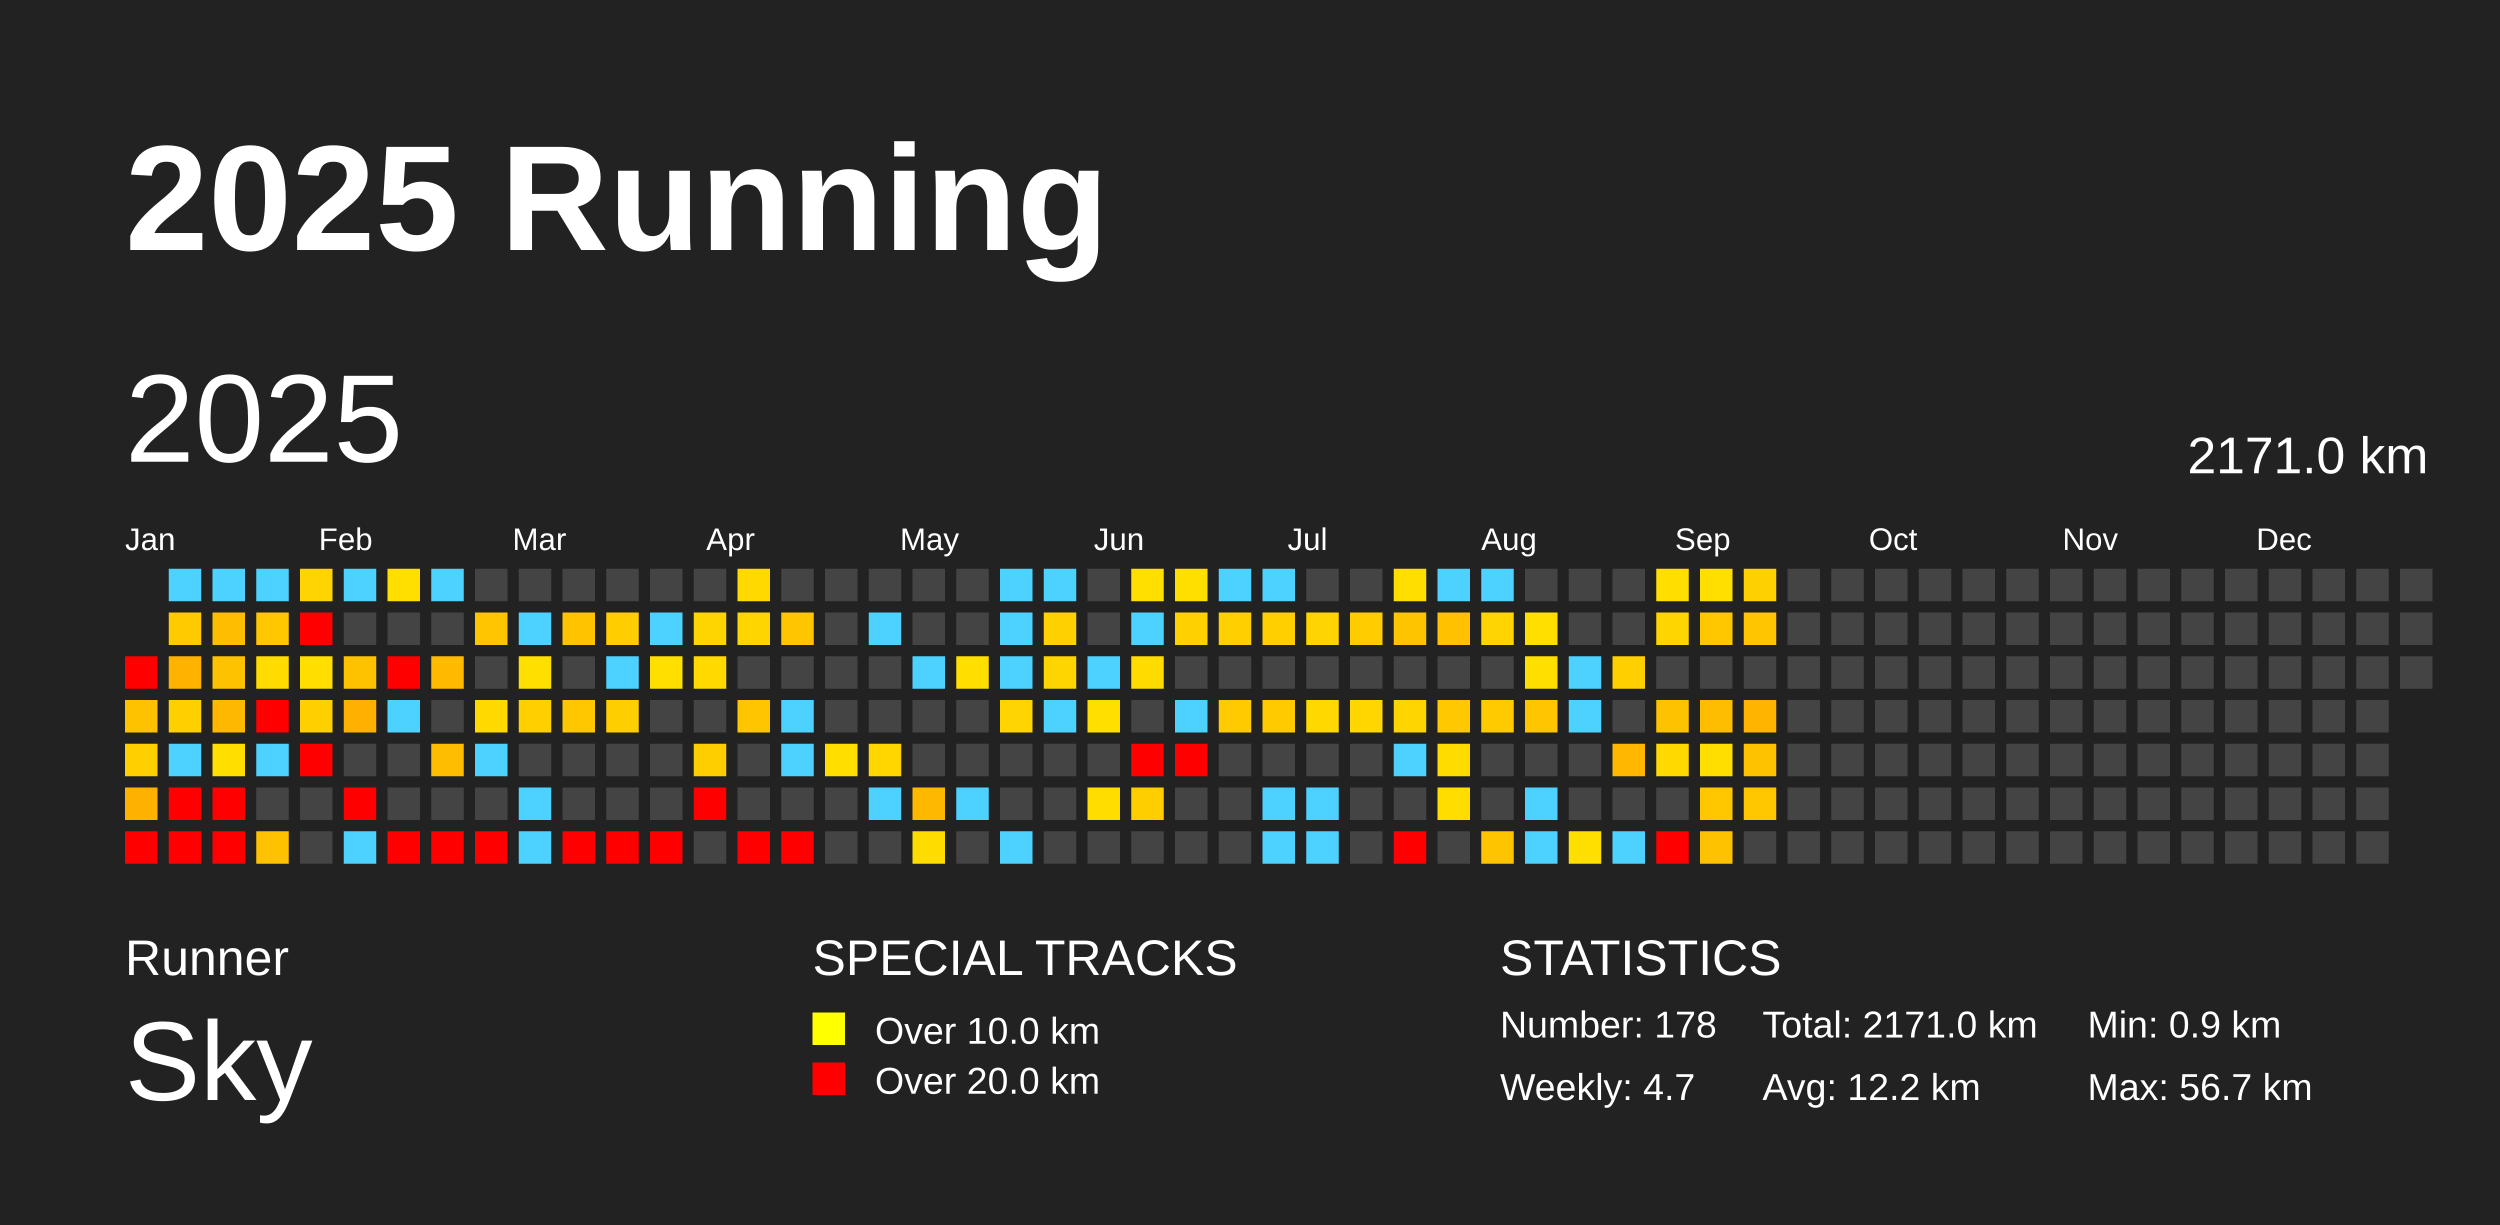
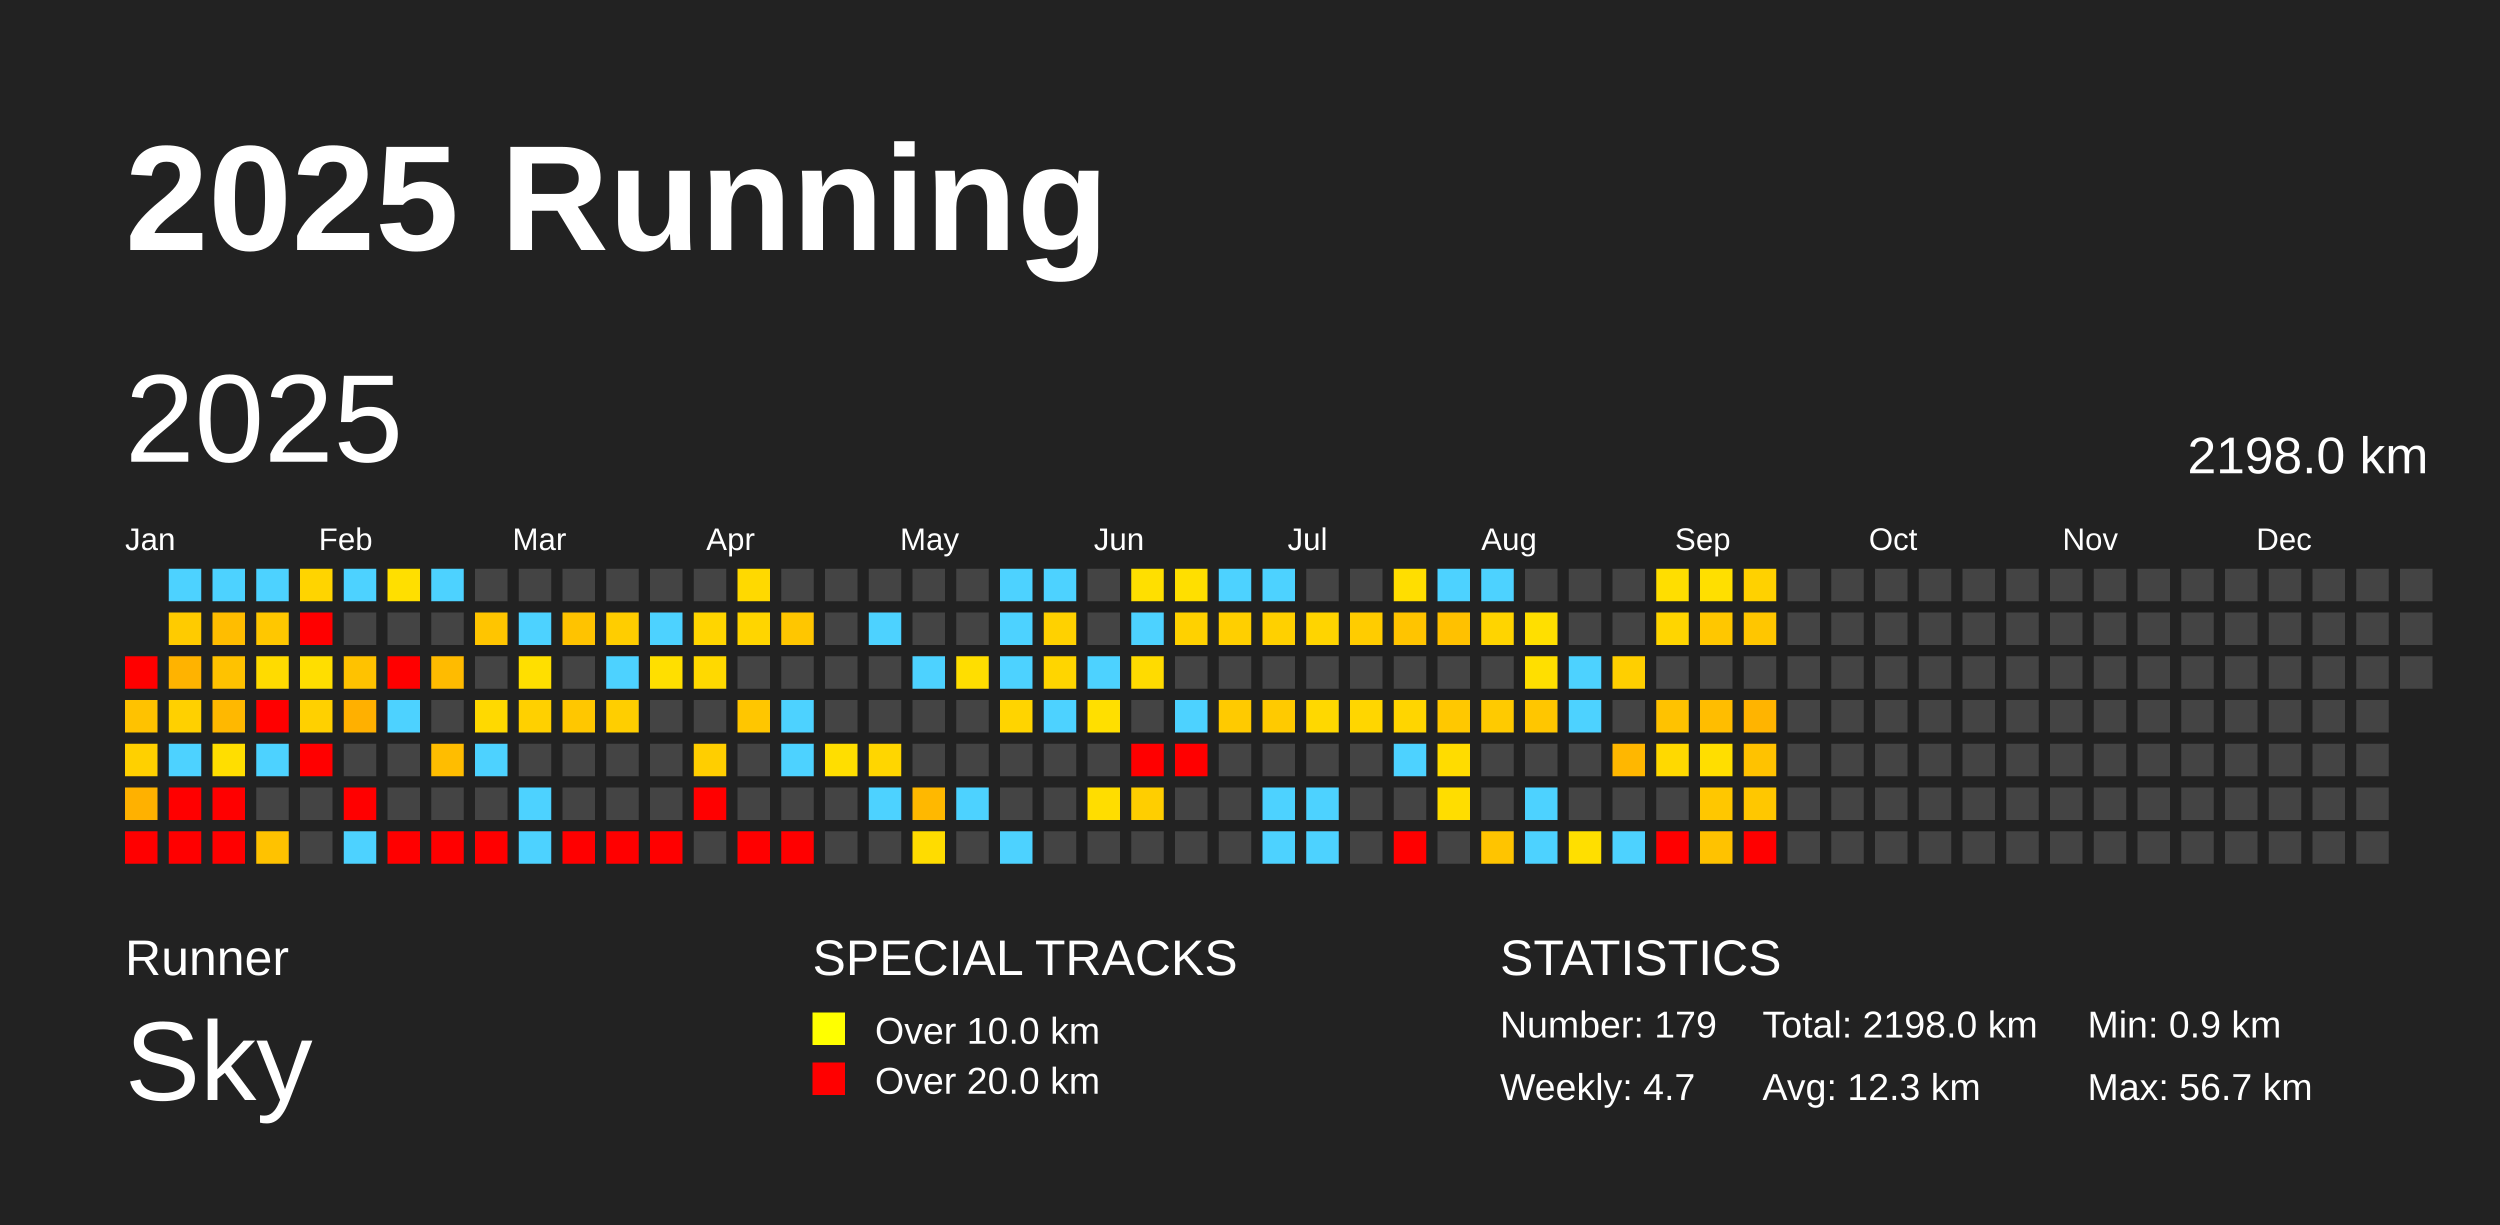
<svg xmlns="http://www.w3.org/2000/svg" baseProfile="full" height="98mm" version="1.1" viewBox="0,0,200,98" width="200mm">
  <defs />
  <rect fill="#222222" height="98" width="200" x="0" y="0" />
  <text fill="#FFFFFF" style="font-size:12px; font-family:Arial; font-weight:bold;" x="10" y="20">2025 Running</text>
  <text fill="#FFFFFF" style="font-size:4px; font-family:Arial" x="10" y="78">Runner</text>
  <text fill="#FFFFFF" style="font-size:9px; font-family:Arial" x="10" y="88">Sky</text>
  <text fill="#FFFFFF" style="font-size:4px; font-family:Arial" x="65" y="78">SPECIAL TRACKS</text>
  <rect fill="yellow" height="2.6" width="2.6" x="65" y="81" />
  <text fill="#FFFFFF" style="font-size:3px; font-family:Arial" x="70" y="83.5">Over 10.0 km</text>
  <rect fill="red" height="2.6" width="2.6" x="65" y="85" />
  <text fill="#FFFFFF" style="font-size:3px; font-family:Arial" x="70" y="87.5">Over 20.0 km</text>
  <text fill="#FFFFFF" style="font-size:4px; font-family:Arial" x="120" y="78">STATISTICS</text>
-   <text fill="#FFFFFF" style="font-size:3px; font-family:Arial" x="120" y="83">Number: 178</text>
+   <text fill="#FFFFFF" style="font-size:3px; font-family:Arial" x="120" y="83">Number: 179</text>
  <text fill="#FFFFFF" style="font-size:3px; font-family:Arial" x="120" y="88">Weekly: 4.7</text>
-   <text fill="#FFFFFF" style="font-size:3px; font-family:Arial" x="141" y="83">Total: 2171.0 km</text>
-   <text fill="#FFFFFF" style="font-size:3px; font-family:Arial" x="141" y="88">Avg: 12.2 km</text>
+   <text fill="#FFFFFF" style="font-size:3px; font-family:Arial" x="141" y="83">Total: 2198.0 km</text>
+   <text fill="#FFFFFF" style="font-size:3px; font-family:Arial" x="141" y="88">Avg: 12.3 km</text>
  <text fill="#FFFFFF" style="font-size:3px; font-family:Arial" x="167" y="83">Min: 0.9 km</text>
  <text fill="#FFFFFF" style="font-size:3px; font-family:Arial" x="167" y="88">Max: 56.7 km</text>
  <text dominant-baseline="hanging" fill="#FFFFFF" style="font-size:10.0px; font-family:Arial;" x="10" y="30">2025</text>
-   <text dominant-baseline="hanging" fill="#FFFFFF" style="font-size:4.125px; font-family:Arial;" x="175" y="35">2171.0 km</text>
+   <text dominant-baseline="hanging" fill="#FFFFFF" style="font-size:4.125px; font-family:Arial;" x="175" y="35">2198.0 km</text>
  <text fill="#FFFFFF" style="font-size:2.5px; font-family:Arial" x="10.0" y="44">Jan</text>
  <text fill="#FFFFFF" style="font-size:2.5px; font-family:Arial" x="25.5" y="44">Feb</text>
  <text fill="#FFFFFF" style="font-size:2.5px; font-family:Arial" x="41.0" y="44">Mar</text>
  <text fill="#FFFFFF" style="font-size:2.5px; font-family:Arial" x="56.5" y="44">Apr</text>
  <text fill="#FFFFFF" style="font-size:2.5px; font-family:Arial" x="72.0" y="44">May</text>
  <text fill="#FFFFFF" style="font-size:2.5px; font-family:Arial" x="87.5" y="44">Jun</text>
  <text fill="#FFFFFF" style="font-size:2.5px; font-family:Arial" x="103.0" y="44">Jul</text>
  <text fill="#FFFFFF" style="font-size:2.5px; font-family:Arial" x="118.5" y="44">Aug</text>
  <text fill="#FFFFFF" style="font-size:2.5px; font-family:Arial" x="134.0" y="44">Sep</text>
  <text fill="#FFFFFF" style="font-size:2.5px; font-family:Arial" x="149.5" y="44">Oct</text>
  <text fill="#FFFFFF" style="font-size:2.5px; font-family:Arial" x="165.0" y="44">Nov</text>
  <text fill="#FFFFFF" style="font-size:2.5px; font-family:Arial" x="180.5" y="44">Dec</text>
  <rect fill="red" height="2.6" width="2.6" x="10.0" y="52.5" />
  <rect fill="#ffc200" height="2.6" width="2.6" x="10.0" y="56.0" />
  <rect fill="#ffd000" height="2.6" width="2.6" x="10.0" y="59.5" />
  <rect fill="#ffb100" height="2.6" width="2.6" x="10.0" y="63.0" />
  <rect fill="red" height="2.6" width="2.6" x="10.0" y="66.5" />
  <rect fill="#4dd2ff" height="2.6" width="2.6" x="13.5" y="45.5" />
  <rect fill="#ffcb00" height="2.6" width="2.6" x="13.5" y="49.0" />
  <rect fill="#ffb300" height="2.6" width="2.6" x="13.5" y="52.5" />
  <rect fill="#ffd000" height="2.6" width="2.6" x="13.5" y="56.0" />
  <rect fill="#4dd2ff" height="2.6" width="2.6" x="13.5" y="59.5" />
  <rect fill="red" height="2.6" width="2.6" x="13.5" y="63.0" />
  <rect fill="red" height="2.6" width="2.6" x="13.5" y="66.5" />
  <rect fill="#4dd2ff" height="2.6" width="2.6" x="17.0" y="45.5" />
  <rect fill="#ffbd00" height="2.6" width="2.6" x="17.0" y="49.0" />
  <rect fill="#ffc200" height="2.6" width="2.6" x="17.0" y="52.5" />
  <rect fill="#ffb800" height="2.6" width="2.6" x="17.0" y="56.0" />
  <rect fill="#ffde00" height="2.6" width="2.6" x="17.0" y="59.5" />
  <rect fill="red" height="2.6" width="2.6" x="17.0" y="63.0" />
  <rect fill="red" height="2.6" width="2.6" x="17.0" y="66.5" />
  <rect fill="#4dd2ff" height="2.6" width="2.6" x="20.5" y="45.5" />
  <rect fill="#ffc700" height="2.6" width="2.6" x="20.5" y="49.0" />
  <rect fill="#ffdb00" height="2.6" width="2.6" x="20.5" y="52.5" />
  <rect fill="red" height="2.6" width="2.6" x="20.5" y="56.0" />
  <rect fill="#4dd2ff" height="2.6" width="2.6" x="20.5" y="59.5" />
  <rect fill="#444444" height="2.6" width="2.6" x="20.5" y="63.0" />
  <rect fill="#ffc200" height="2.6" width="2.6" x="20.5" y="66.5" />
  <rect fill="#ffd400" height="2.6" width="2.6" x="24.0" y="45.5" />
  <rect fill="red" height="2.6" width="2.6" x="24.0" y="49.0" />
  <rect fill="#ffde00" height="2.6" width="2.6" x="24.0" y="52.5" />
  <rect fill="#ffd000" height="2.6" width="2.6" x="24.0" y="56.0" />
  <rect fill="red" height="2.6" width="2.6" x="24.0" y="59.5" />
  <rect fill="#444444" height="2.6" width="2.6" x="24.0" y="63.0" />
  <rect fill="#444444" height="2.6" width="2.6" x="24.0" y="66.5" />
  <rect fill="#4dd2ff" height="2.6" width="2.6" x="27.5" y="45.5" />
  <rect fill="#444444" height="2.6" width="2.6" x="27.5" y="49.0" />
  <rect fill="#ffc200" height="2.6" width="2.6" x="27.5" y="52.5" />
  <rect fill="#ffb000" height="2.6" width="2.6" x="27.5" y="56.0" />
  <rect fill="#444444" height="2.6" width="2.6" x="27.5" y="59.5" />
  <rect fill="red" height="2.6" width="2.6" x="27.5" y="63.0" />
  <rect fill="#4dd2ff" height="2.6" width="2.6" x="27.5" y="66.5" />
  <rect fill="#ffdf00" height="2.6" width="2.6" x="31.0" y="45.5" />
  <rect fill="#444444" height="2.6" width="2.6" x="31.0" y="49.0" />
  <rect fill="red" height="2.6" width="2.6" x="31.0" y="52.5" />
  <rect fill="#4dd2ff" height="2.6" width="2.6" x="31.0" y="56.0" />
  <rect fill="#444444" height="2.6" width="2.6" x="31.0" y="59.5" />
  <rect fill="#444444" height="2.6" width="2.6" x="31.0" y="63.0" />
  <rect fill="red" height="2.6" width="2.6" x="31.0" y="66.5" />
  <rect fill="#4dd2ff" height="2.6" width="2.6" x="34.5" y="45.5" />
  <rect fill="#444444" height="2.6" width="2.6" x="34.5" y="49.0" />
  <rect fill="#ffbb00" height="2.6" width="2.6" x="34.5" y="52.5" />
  <rect fill="#444444" height="2.6" width="2.6" x="34.5" y="56.0" />
  <rect fill="#ffbd00" height="2.6" width="2.6" x="34.5" y="59.5" />
  <rect fill="#444444" height="2.6" width="2.6" x="34.5" y="63.0" />
  <rect fill="red" height="2.6" width="2.6" x="34.5" y="66.5" />
  <rect fill="#444444" height="2.6" width="2.6" x="38.0" y="45.5" />
  <rect fill="#ffc500" height="2.6" width="2.6" x="38.0" y="49.0" />
  <rect fill="#444444" height="2.6" width="2.6" x="38.0" y="52.5" />
  <rect fill="#ffd900" height="2.6" width="2.6" x="38.0" y="56.0" />
  <rect fill="#4dd2ff" height="2.6" width="2.6" x="38.0" y="59.5" />
  <rect fill="#444444" height="2.6" width="2.6" x="38.0" y="63.0" />
  <rect fill="red" height="2.6" width="2.6" x="38.0" y="66.5" />
  <rect fill="#444444" height="2.6" width="2.6" x="41.5" y="45.5" />
  <rect fill="#4dd2ff" height="2.6" width="2.6" x="41.5" y="49.0" />
  <rect fill="#ffdf00" height="2.6" width="2.6" x="41.5" y="52.5" />
  <rect fill="#ffd000" height="2.6" width="2.6" x="41.5" y="56.0" />
  <rect fill="#444444" height="2.6" width="2.6" x="41.5" y="59.5" />
  <rect fill="#4dd2ff" height="2.6" width="2.6" x="41.5" y="63.0" />
  <rect fill="#4dd2ff" height="2.6" width="2.6" x="41.5" y="66.5" />
  <rect fill="#444444" height="2.6" width="2.6" x="45.0" y="45.5" />
  <rect fill="#ffc300" height="2.6" width="2.6" x="45.0" y="49.0" />
  <rect fill="#444444" height="2.6" width="2.6" x="45.0" y="52.5" />
  <rect fill="#ffc700" height="2.6" width="2.6" x="45.0" y="56.0" />
  <rect fill="#444444" height="2.6" width="2.6" x="45.0" y="59.5" />
  <rect fill="#444444" height="2.6" width="2.6" x="45.0" y="63.0" />
  <rect fill="red" height="2.6" width="2.6" x="45.0" y="66.5" />
  <rect fill="#444444" height="2.6" width="2.6" x="48.5" y="45.5" />
  <rect fill="#ffcd00" height="2.6" width="2.6" x="48.5" y="49.0" />
  <rect fill="#4dd2ff" height="2.6" width="2.6" x="48.5" y="52.5" />
  <rect fill="#ffce00" height="2.6" width="2.6" x="48.5" y="56.0" />
  <rect fill="#444444" height="2.6" width="2.6" x="48.5" y="59.5" />
  <rect fill="#444444" height="2.6" width="2.6" x="48.5" y="63.0" />
  <rect fill="red" height="2.6" width="2.6" x="48.5" y="66.5" />
  <rect fill="#444444" height="2.6" width="2.6" x="52.0" y="45.5" />
  <rect fill="#4dd2ff" height="2.6" width="2.6" x="52.0" y="49.0" />
  <rect fill="#ffdf00" height="2.6" width="2.6" x="52.0" y="52.5" />
  <rect fill="#444444" height="2.6" width="2.6" x="52.0" y="56.0" />
  <rect fill="#444444" height="2.6" width="2.6" x="52.0" y="59.5" />
  <rect fill="#444444" height="2.6" width="2.6" x="52.0" y="63.0" />
  <rect fill="red" height="2.6" width="2.6" x="52.0" y="66.5" />
  <rect fill="#444444" height="2.6" width="2.6" x="55.5" y="45.5" />
  <rect fill="#ffd500" height="2.6" width="2.6" x="55.5" y="49.0" />
  <rect fill="#ffd900" height="2.6" width="2.6" x="55.5" y="52.5" />
  <rect fill="#444444" height="2.6" width="2.6" x="55.5" y="56.0" />
  <rect fill="#ffce00" height="2.6" width="2.6" x="55.5" y="59.5" />
  <rect fill="red" height="2.6" width="2.6" x="55.5" y="63.0" />
  <rect fill="#444444" height="2.6" width="2.6" x="55.5" y="66.5" />
  <rect fill="#ffd900" height="2.6" width="2.6" x="59.0" y="45.5" />
  <rect fill="#ffd500" height="2.6" width="2.6" x="59.0" y="49.0" />
  <rect fill="#444444" height="2.6" width="2.6" x="59.0" y="52.5" />
  <rect fill="#ffc600" height="2.6" width="2.6" x="59.0" y="56.0" />
  <rect fill="#444444" height="2.6" width="2.6" x="59.0" y="59.5" />
  <rect fill="#444444" height="2.6" width="2.6" x="59.0" y="63.0" />
  <rect fill="red" height="2.6" width="2.6" x="59.0" y="66.5" />
  <rect fill="#444444" height="2.6" width="2.6" x="62.5" y="45.5" />
  <rect fill="#ffc600" height="2.6" width="2.6" x="62.5" y="49.0" />
  <rect fill="#444444" height="2.6" width="2.6" x="62.5" y="52.5" />
  <rect fill="#4dd2ff" height="2.6" width="2.6" x="62.5" y="56.0" />
  <rect fill="#4dd2ff" height="2.6" width="2.6" x="62.5" y="59.5" />
  <rect fill="#444444" height="2.6" width="2.6" x="62.5" y="63.0" />
  <rect fill="red" height="2.6" width="2.6" x="62.5" y="66.5" />
  <rect fill="#444444" height="2.6" width="2.6" x="66.0" y="45.5" />
  <rect fill="#444444" height="2.6" width="2.6" x="66.0" y="49.0" />
  <rect fill="#444444" height="2.6" width="2.6" x="66.0" y="52.5" />
  <rect fill="#444444" height="2.6" width="2.6" x="66.0" y="56.0" />
  <rect fill="#ffde00" height="2.6" width="2.6" x="66.0" y="59.5" />
  <rect fill="#444444" height="2.6" width="2.6" x="66.0" y="63.0" />
  <rect fill="#444444" height="2.6" width="2.6" x="66.0" y="66.5" />
  <rect fill="#444444" height="2.6" width="2.6" x="69.5" y="45.5" />
  <rect fill="#4dd2ff" height="2.6" width="2.6" x="69.5" y="49.0" />
  <rect fill="#444444" height="2.6" width="2.6" x="69.5" y="52.5" />
  <rect fill="#444444" height="2.6" width="2.6" x="69.5" y="56.0" />
  <rect fill="#ffd600" height="2.6" width="2.6" x="69.5" y="59.5" />
  <rect fill="#4dd2ff" height="2.6" width="2.6" x="69.5" y="63.0" />
  <rect fill="#444444" height="2.6" width="2.6" x="69.5" y="66.5" />
  <rect fill="#444444" height="2.6" width="2.6" x="73.0" y="45.5" />
  <rect fill="#444444" height="2.6" width="2.6" x="73.0" y="49.0" />
  <rect fill="#4dd2ff" height="2.6" width="2.6" x="73.0" y="52.5" />
  <rect fill="#444444" height="2.6" width="2.6" x="73.0" y="56.0" />
  <rect fill="#444444" height="2.6" width="2.6" x="73.0" y="59.5" />
  <rect fill="#ffb800" height="2.6" width="2.6" x="73.0" y="63.0" />
  <rect fill="#ffdc00" height="2.6" width="2.6" x="73.0" y="66.5" />
  <rect fill="#444444" height="2.6" width="2.6" x="76.5" y="45.5" />
  <rect fill="#444444" height="2.6" width="2.6" x="76.5" y="49.0" />
  <rect fill="#ffde00" height="2.6" width="2.6" x="76.5" y="52.5" />
  <rect fill="#444444" height="2.6" width="2.6" x="76.5" y="56.0" />
  <rect fill="#444444" height="2.6" width="2.6" x="76.5" y="59.5" />
  <rect fill="#4dd2ff" height="2.6" width="2.6" x="76.5" y="63.0" />
  <rect fill="#444444" height="2.6" width="2.6" x="76.5" y="66.5" />
  <rect fill="#4dd2ff" height="2.6" width="2.6" x="80.0" y="45.5" />
  <rect fill="#4dd2ff" height="2.6" width="2.6" x="80.0" y="49.0" />
  <rect fill="#4dd2ff" height="2.6" width="2.6" x="80.0" y="52.5" />
  <rect fill="#ffd400" height="2.6" width="2.6" x="80.0" y="56.0" />
  <rect fill="#444444" height="2.6" width="2.6" x="80.0" y="59.5" />
  <rect fill="#444444" height="2.6" width="2.6" x="80.0" y="63.0" />
  <rect fill="#4dd2ff" height="2.6" width="2.6" x="80.0" y="66.5" />
  <rect fill="#4dd2ff" height="2.6" width="2.6" x="83.5" y="45.5" />
  <rect fill="#ffd100" height="2.6" width="2.6" x="83.5" y="49.0" />
  <rect fill="#ffd500" height="2.6" width="2.6" x="83.5" y="52.5" />
  <rect fill="#4dd2ff" height="2.6" width="2.6" x="83.5" y="56.0" />
  <rect fill="#444444" height="2.6" width="2.6" x="83.5" y="59.5" />
  <rect fill="#444444" height="2.6" width="2.6" x="83.5" y="63.0" />
  <rect fill="#444444" height="2.6" width="2.6" x="83.5" y="66.5" />
  <rect fill="#444444" height="2.6" width="2.6" x="87.0" y="45.5" />
  <rect fill="#444444" height="2.6" width="2.6" x="87.0" y="49.0" />
  <rect fill="#4dd2ff" height="2.6" width="2.6" x="87.0" y="52.5" />
  <rect fill="#ffdf00" height="2.6" width="2.6" x="87.0" y="56.0" />
  <rect fill="#444444" height="2.6" width="2.6" x="87.0" y="59.5" />
  <rect fill="#ffdd00" height="2.6" width="2.6" x="87.0" y="63.0" />
  <rect fill="#444444" height="2.6" width="2.6" x="87.0" y="66.5" />
  <rect fill="#ffdf00" height="2.6" width="2.6" x="90.5" y="45.5" />
  <rect fill="#4dd2ff" height="2.6" width="2.6" x="90.5" y="49.0" />
  <rect fill="#ffdb00" height="2.6" width="2.6" x="90.5" y="52.5" />
  <rect fill="#444444" height="2.6" width="2.6" x="90.5" y="56.0" />
  <rect fill="red" height="2.6" width="2.6" x="90.5" y="59.5" />
  <rect fill="#ffce00" height="2.6" width="2.6" x="90.5" y="63.0" />
  <rect fill="#444444" height="2.6" width="2.6" x="90.5" y="66.5" />
  <rect fill="#ffdf00" height="2.6" width="2.6" x="94.0" y="45.5" />
  <rect fill="#ffd100" height="2.6" width="2.6" x="94.0" y="49.0" />
  <rect fill="#444444" height="2.6" width="2.6" x="94.0" y="52.5" />
  <rect fill="#4dd2ff" height="2.6" width="2.6" x="94.0" y="56.0" />
  <rect fill="red" height="2.6" width="2.6" x="94.0" y="59.5" />
  <rect fill="#444444" height="2.6" width="2.6" x="94.0" y="63.0" />
  <rect fill="#444444" height="2.6" width="2.6" x="94.0" y="66.5" />
  <rect fill="#4dd2ff" height="2.6" width="2.6" x="97.5" y="45.5" />
  <rect fill="#ffcf00" height="2.6" width="2.6" x="97.5" y="49.0" />
  <rect fill="#444444" height="2.6" width="2.6" x="97.5" y="52.5" />
  <rect fill="#ffca00" height="2.6" width="2.6" x="97.5" y="56.0" />
  <rect fill="#444444" height="2.6" width="2.6" x="97.5" y="59.5" />
  <rect fill="#444444" height="2.6" width="2.6" x="97.5" y="63.0" />
  <rect fill="#444444" height="2.6" width="2.6" x="97.5" y="66.5" />
  <rect fill="#4dd2ff" height="2.6" width="2.6" x="101.0" y="45.5" />
  <rect fill="#ffd000" height="2.6" width="2.6" x="101.0" y="49.0" />
  <rect fill="#444444" height="2.6" width="2.6" x="101.0" y="52.5" />
  <rect fill="#ffca00" height="2.6" width="2.6" x="101.0" y="56.0" />
  <rect fill="#444444" height="2.6" width="2.6" x="101.0" y="59.5" />
  <rect fill="#4dd2ff" height="2.6" width="2.6" x="101.0" y="63.0" />
  <rect fill="#4dd2ff" height="2.6" width="2.6" x="101.0" y="66.5" />
  <rect fill="#444444" height="2.6" width="2.6" x="104.5" y="45.5" />
  <rect fill="#ffd400" height="2.6" width="2.6" x="104.5" y="49.0" />
  <rect fill="#444444" height="2.6" width="2.6" x="104.5" y="52.5" />
  <rect fill="#ffd800" height="2.6" width="2.6" x="104.5" y="56.0" />
  <rect fill="#444444" height="2.6" width="2.6" x="104.5" y="59.5" />
  <rect fill="#4dd2ff" height="2.6" width="2.6" x="104.5" y="63.0" />
  <rect fill="#4dd2ff" height="2.6" width="2.6" x="104.5" y="66.5" />
  <rect fill="#444444" height="2.6" width="2.6" x="108.0" y="45.5" />
  <rect fill="#ffcc00" height="2.6" width="2.6" x="108.0" y="49.0" />
  <rect fill="#444444" height="2.6" width="2.6" x="108.0" y="52.5" />
  <rect fill="#ffd600" height="2.6" width="2.6" x="108.0" y="56.0" />
  <rect fill="#444444" height="2.6" width="2.6" x="108.0" y="59.5" />
  <rect fill="#444444" height="2.6" width="2.6" x="108.0" y="63.0" />
  <rect fill="#444444" height="2.6" width="2.6" x="108.0" y="66.5" />
  <rect fill="#ffde00" height="2.6" width="2.6" x="111.5" y="45.5" />
  <rect fill="#ffc400" height="2.6" width="2.6" x="111.5" y="49.0" />
  <rect fill="#444444" height="2.6" width="2.6" x="111.5" y="52.5" />
  <rect fill="#ffd500" height="2.6" width="2.6" x="111.5" y="56.0" />
  <rect fill="#4dd2ff" height="2.6" width="2.6" x="111.5" y="59.5" />
  <rect fill="#444444" height="2.6" width="2.6" x="111.5" y="63.0" />
  <rect fill="red" height="2.6" width="2.6" x="111.5" y="66.5" />
  <rect fill="#4dd2ff" height="2.6" width="2.6" x="115.0" y="45.5" />
  <rect fill="#ffc100" height="2.6" width="2.6" x="115.0" y="49.0" />
  <rect fill="#444444" height="2.6" width="2.6" x="115.0" y="52.5" />
  <rect fill="#ffc800" height="2.6" width="2.6" x="115.0" y="56.0" />
  <rect fill="#ffdc00" height="2.6" width="2.6" x="115.0" y="59.5" />
  <rect fill="#ffdd00" height="2.6" width="2.6" x="115.0" y="63.0" />
  <rect fill="#444444" height="2.6" width="2.6" x="115.0" y="66.5" />
  <rect fill="#4dd2ff" height="2.6" width="2.6" x="118.5" y="45.5" />
  <rect fill="#ffd400" height="2.6" width="2.6" x="118.5" y="49.0" />
  <rect fill="#444444" height="2.6" width="2.6" x="118.5" y="52.5" />
  <rect fill="#ffca00" height="2.6" width="2.6" x="118.5" y="56.0" />
  <rect fill="#444444" height="2.6" width="2.6" x="118.5" y="59.5" />
  <rect fill="#444444" height="2.6" width="2.6" x="118.5" y="63.0" />
  <rect fill="#ffc400" height="2.6" width="2.6" x="118.5" y="66.5" />
  <rect fill="#444444" height="2.6" width="2.6" x="122.0" y="45.5" />
  <rect fill="#ffdf00" height="2.6" width="2.6" x="122.0" y="49.0" />
  <rect fill="#ffdf00" height="2.6" width="2.6" x="122.0" y="52.5" />
  <rect fill="#ffc600" height="2.6" width="2.6" x="122.0" y="56.0" />
  <rect fill="#444444" height="2.6" width="2.6" x="122.0" y="59.5" />
  <rect fill="#4dd2ff" height="2.6" width="2.6" x="122.0" y="63.0" />
  <rect fill="#4dd2ff" height="2.6" width="2.6" x="122.0" y="66.5" />
  <rect fill="#444444" height="2.6" width="2.6" x="125.5" y="45.5" />
  <rect fill="#444444" height="2.6" width="2.6" x="125.5" y="49.0" />
  <rect fill="#4dd2ff" height="2.6" width="2.6" x="125.5" y="52.5" />
  <rect fill="#4dd2ff" height="2.6" width="2.6" x="125.5" y="56.0" />
  <rect fill="#444444" height="2.6" width="2.6" x="125.5" y="59.5" />
  <rect fill="#444444" height="2.6" width="2.6" x="125.5" y="63.0" />
  <rect fill="#ffdf00" height="2.6" width="2.6" x="125.5" y="66.5" />
  <rect fill="#444444" height="2.6" width="2.6" x="129.0" y="45.5" />
  <rect fill="#444444" height="2.6" width="2.6" x="129.0" y="49.0" />
  <rect fill="#ffcf00" height="2.6" width="2.6" x="129.0" y="52.5" />
  <rect fill="#444444" height="2.6" width="2.6" x="129.0" y="56.0" />
  <rect fill="#ffb700" height="2.6" width="2.6" x="129.0" y="59.5" />
  <rect fill="#444444" height="2.6" width="2.6" x="129.0" y="63.0" />
  <rect fill="#4dd2ff" height="2.6" width="2.6" x="129.0" y="66.5" />
  <rect fill="#ffde00" height="2.6" width="2.6" x="132.5" y="45.5" />
  <rect fill="#ffd500" height="2.6" width="2.6" x="132.5" y="49.0" />
  <rect fill="#444444" height="2.6" width="2.6" x="132.5" y="52.5" />
  <rect fill="#ffc200" height="2.6" width="2.6" x="132.5" y="56.0" />
  <rect fill="#ffd900" height="2.6" width="2.6" x="132.5" y="59.5" />
  <rect fill="#444444" height="2.6" width="2.6" x="132.5" y="63.0" />
  <rect fill="red" height="2.6" width="2.6" x="132.5" y="66.5" />
  <rect fill="#ffdf00" height="2.6" width="2.6" x="136.0" y="45.5" />
  <rect fill="#ffc700" height="2.6" width="2.6" x="136.0" y="49.0" />
  <rect fill="#444444" height="2.6" width="2.6" x="136.0" y="52.5" />
  <rect fill="#ffbd00" height="2.6" width="2.6" x="136.0" y="56.0" />
  <rect fill="#ffde00" height="2.6" width="2.6" x="136.0" y="59.5" />
  <rect fill="#ffc700" height="2.6" width="2.6" x="136.0" y="63.0" />
  <rect fill="#ffc200" height="2.6" width="2.6" x="136.0" y="66.5" />
  <rect fill="#ffd100" height="2.6" width="2.6" x="139.5" y="45.5" />
  <rect fill="#ffc600" height="2.6" width="2.6" x="139.5" y="49.0" />
  <rect fill="#444444" height="2.6" width="2.6" x="139.5" y="52.5" />
  <rect fill="#ffb400" height="2.6" width="2.6" x="139.5" y="56.0" />
  <rect fill="#ffc200" height="2.6" width="2.6" x="139.5" y="59.5" />
  <rect fill="#ffc700" height="2.6" width="2.6" x="139.5" y="63.0" />
-   <rect fill="#444444" height="2.6" width="2.6" x="139.5" y="66.5" />
+   <rect fill="red" height="2.6" width="2.6" x="139.5" y="66.5" />
  <rect fill="#444444" height="2.6" width="2.6" x="143.0" y="45.5" />
  <rect fill="#444444" height="2.6" width="2.6" x="143.0" y="49.0" />
  <rect fill="#444444" height="2.6" width="2.6" x="143.0" y="52.5" />
  <rect fill="#444444" height="2.6" width="2.6" x="143.0" y="56.0" />
  <rect fill="#444444" height="2.6" width="2.6" x="143.0" y="59.5" />
  <rect fill="#444444" height="2.6" width="2.6" x="143.0" y="63.0" />
  <rect fill="#444444" height="2.6" width="2.6" x="143.0" y="66.5" />
  <rect fill="#444444" height="2.6" width="2.6" x="146.5" y="45.5" />
  <rect fill="#444444" height="2.6" width="2.6" x="146.5" y="49.0" />
  <rect fill="#444444" height="2.6" width="2.6" x="146.5" y="52.5" />
  <rect fill="#444444" height="2.6" width="2.6" x="146.5" y="56.0" />
  <rect fill="#444444" height="2.6" width="2.6" x="146.5" y="59.5" />
  <rect fill="#444444" height="2.6" width="2.6" x="146.5" y="63.0" />
  <rect fill="#444444" height="2.6" width="2.6" x="146.5" y="66.5" />
  <rect fill="#444444" height="2.6" width="2.6" x="150.0" y="45.5" />
  <rect fill="#444444" height="2.6" width="2.6" x="150.0" y="49.0" />
  <rect fill="#444444" height="2.6" width="2.6" x="150.0" y="52.5" />
  <rect fill="#444444" height="2.6" width="2.6" x="150.0" y="56.0" />
  <rect fill="#444444" height="2.6" width="2.6" x="150.0" y="59.5" />
  <rect fill="#444444" height="2.6" width="2.6" x="150.0" y="63.0" />
  <rect fill="#444444" height="2.6" width="2.6" x="150.0" y="66.5" />
  <rect fill="#444444" height="2.6" width="2.6" x="153.5" y="45.5" />
  <rect fill="#444444" height="2.6" width="2.6" x="153.5" y="49.0" />
  <rect fill="#444444" height="2.6" width="2.6" x="153.5" y="52.5" />
  <rect fill="#444444" height="2.6" width="2.6" x="153.5" y="56.0" />
  <rect fill="#444444" height="2.6" width="2.6" x="153.5" y="59.5" />
  <rect fill="#444444" height="2.6" width="2.6" x="153.5" y="63.0" />
  <rect fill="#444444" height="2.6" width="2.6" x="153.5" y="66.5" />
  <rect fill="#444444" height="2.6" width="2.6" x="157.0" y="45.5" />
  <rect fill="#444444" height="2.6" width="2.6" x="157.0" y="49.0" />
  <rect fill="#444444" height="2.6" width="2.6" x="157.0" y="52.5" />
  <rect fill="#444444" height="2.6" width="2.6" x="157.0" y="56.0" />
  <rect fill="#444444" height="2.6" width="2.6" x="157.0" y="59.5" />
  <rect fill="#444444" height="2.6" width="2.6" x="157.0" y="63.0" />
  <rect fill="#444444" height="2.6" width="2.6" x="157.0" y="66.5" />
  <rect fill="#444444" height="2.6" width="2.6" x="160.5" y="45.5" />
  <rect fill="#444444" height="2.6" width="2.6" x="160.5" y="49.0" />
  <rect fill="#444444" height="2.6" width="2.6" x="160.5" y="52.5" />
  <rect fill="#444444" height="2.6" width="2.6" x="160.5" y="56.0" />
  <rect fill="#444444" height="2.6" width="2.6" x="160.5" y="59.5" />
  <rect fill="#444444" height="2.6" width="2.6" x="160.5" y="63.0" />
  <rect fill="#444444" height="2.6" width="2.6" x="160.5" y="66.5" />
  <rect fill="#444444" height="2.6" width="2.6" x="164.0" y="45.5" />
  <rect fill="#444444" height="2.6" width="2.6" x="164.0" y="49.0" />
  <rect fill="#444444" height="2.6" width="2.6" x="164.0" y="52.5" />
  <rect fill="#444444" height="2.6" width="2.6" x="164.0" y="56.0" />
  <rect fill="#444444" height="2.6" width="2.6" x="164.0" y="59.5" />
  <rect fill="#444444" height="2.6" width="2.6" x="164.0" y="63.0" />
  <rect fill="#444444" height="2.6" width="2.6" x="164.0" y="66.5" />
  <rect fill="#444444" height="2.6" width="2.6" x="167.5" y="45.5" />
  <rect fill="#444444" height="2.6" width="2.6" x="167.5" y="49.0" />
  <rect fill="#444444" height="2.6" width="2.6" x="167.5" y="52.5" />
  <rect fill="#444444" height="2.6" width="2.6" x="167.5" y="56.0" />
  <rect fill="#444444" height="2.6" width="2.6" x="167.5" y="59.5" />
  <rect fill="#444444" height="2.6" width="2.6" x="167.5" y="63.0" />
  <rect fill="#444444" height="2.6" width="2.6" x="167.5" y="66.5" />
  <rect fill="#444444" height="2.6" width="2.6" x="171.0" y="45.5" />
  <rect fill="#444444" height="2.6" width="2.6" x="171.0" y="49.0" />
  <rect fill="#444444" height="2.6" width="2.6" x="171.0" y="52.5" />
  <rect fill="#444444" height="2.6" width="2.6" x="171.0" y="56.0" />
  <rect fill="#444444" height="2.6" width="2.6" x="171.0" y="59.5" />
  <rect fill="#444444" height="2.6" width="2.6" x="171.0" y="63.0" />
  <rect fill="#444444" height="2.6" width="2.6" x="171.0" y="66.5" />
  <rect fill="#444444" height="2.6" width="2.6" x="174.5" y="45.5" />
  <rect fill="#444444" height="2.6" width="2.6" x="174.5" y="49.0" />
  <rect fill="#444444" height="2.6" width="2.6" x="174.5" y="52.5" />
  <rect fill="#444444" height="2.6" width="2.6" x="174.5" y="56.0" />
  <rect fill="#444444" height="2.6" width="2.6" x="174.5" y="59.5" />
  <rect fill="#444444" height="2.6" width="2.6" x="174.5" y="63.0" />
  <rect fill="#444444" height="2.6" width="2.6" x="174.5" y="66.5" />
  <rect fill="#444444" height="2.6" width="2.6" x="178.0" y="45.5" />
  <rect fill="#444444" height="2.6" width="2.6" x="178.0" y="49.0" />
  <rect fill="#444444" height="2.6" width="2.6" x="178.0" y="52.5" />
  <rect fill="#444444" height="2.6" width="2.6" x="178.0" y="56.0" />
  <rect fill="#444444" height="2.6" width="2.6" x="178.0" y="59.5" />
  <rect fill="#444444" height="2.6" width="2.6" x="178.0" y="63.0" />
  <rect fill="#444444" height="2.6" width="2.6" x="178.0" y="66.5" />
  <rect fill="#444444" height="2.6" width="2.6" x="181.5" y="45.5" />
  <rect fill="#444444" height="2.6" width="2.6" x="181.5" y="49.0" />
  <rect fill="#444444" height="2.6" width="2.6" x="181.5" y="52.5" />
  <rect fill="#444444" height="2.6" width="2.6" x="181.5" y="56.0" />
  <rect fill="#444444" height="2.6" width="2.6" x="181.5" y="59.5" />
  <rect fill="#444444" height="2.6" width="2.6" x="181.5" y="63.0" />
  <rect fill="#444444" height="2.6" width="2.6" x="181.5" y="66.5" />
  <rect fill="#444444" height="2.6" width="2.6" x="185.0" y="45.5" />
  <rect fill="#444444" height="2.6" width="2.6" x="185.0" y="49.0" />
  <rect fill="#444444" height="2.6" width="2.6" x="185.0" y="52.5" />
  <rect fill="#444444" height="2.6" width="2.6" x="185.0" y="56.0" />
  <rect fill="#444444" height="2.6" width="2.6" x="185.0" y="59.5" />
  <rect fill="#444444" height="2.6" width="2.6" x="185.0" y="63.0" />
  <rect fill="#444444" height="2.6" width="2.6" x="185.0" y="66.5" />
  <rect fill="#444444" height="2.6" width="2.6" x="188.5" y="45.5" />
  <rect fill="#444444" height="2.6" width="2.6" x="188.5" y="49.0" />
  <rect fill="#444444" height="2.6" width="2.6" x="188.5" y="52.5" />
  <rect fill="#444444" height="2.6" width="2.6" x="188.5" y="56.0" />
  <rect fill="#444444" height="2.6" width="2.6" x="188.5" y="59.5" />
  <rect fill="#444444" height="2.6" width="2.6" x="188.5" y="63.0" />
  <rect fill="#444444" height="2.6" width="2.6" x="188.5" y="66.5" />
  <rect fill="#444444" height="2.6" width="2.6" x="192.0" y="45.5" />
  <rect fill="#444444" height="2.6" width="2.6" x="192.0" y="49.0" />
  <rect fill="#444444" height="2.6" width="2.6" x="192.0" y="52.5" />
</svg>
